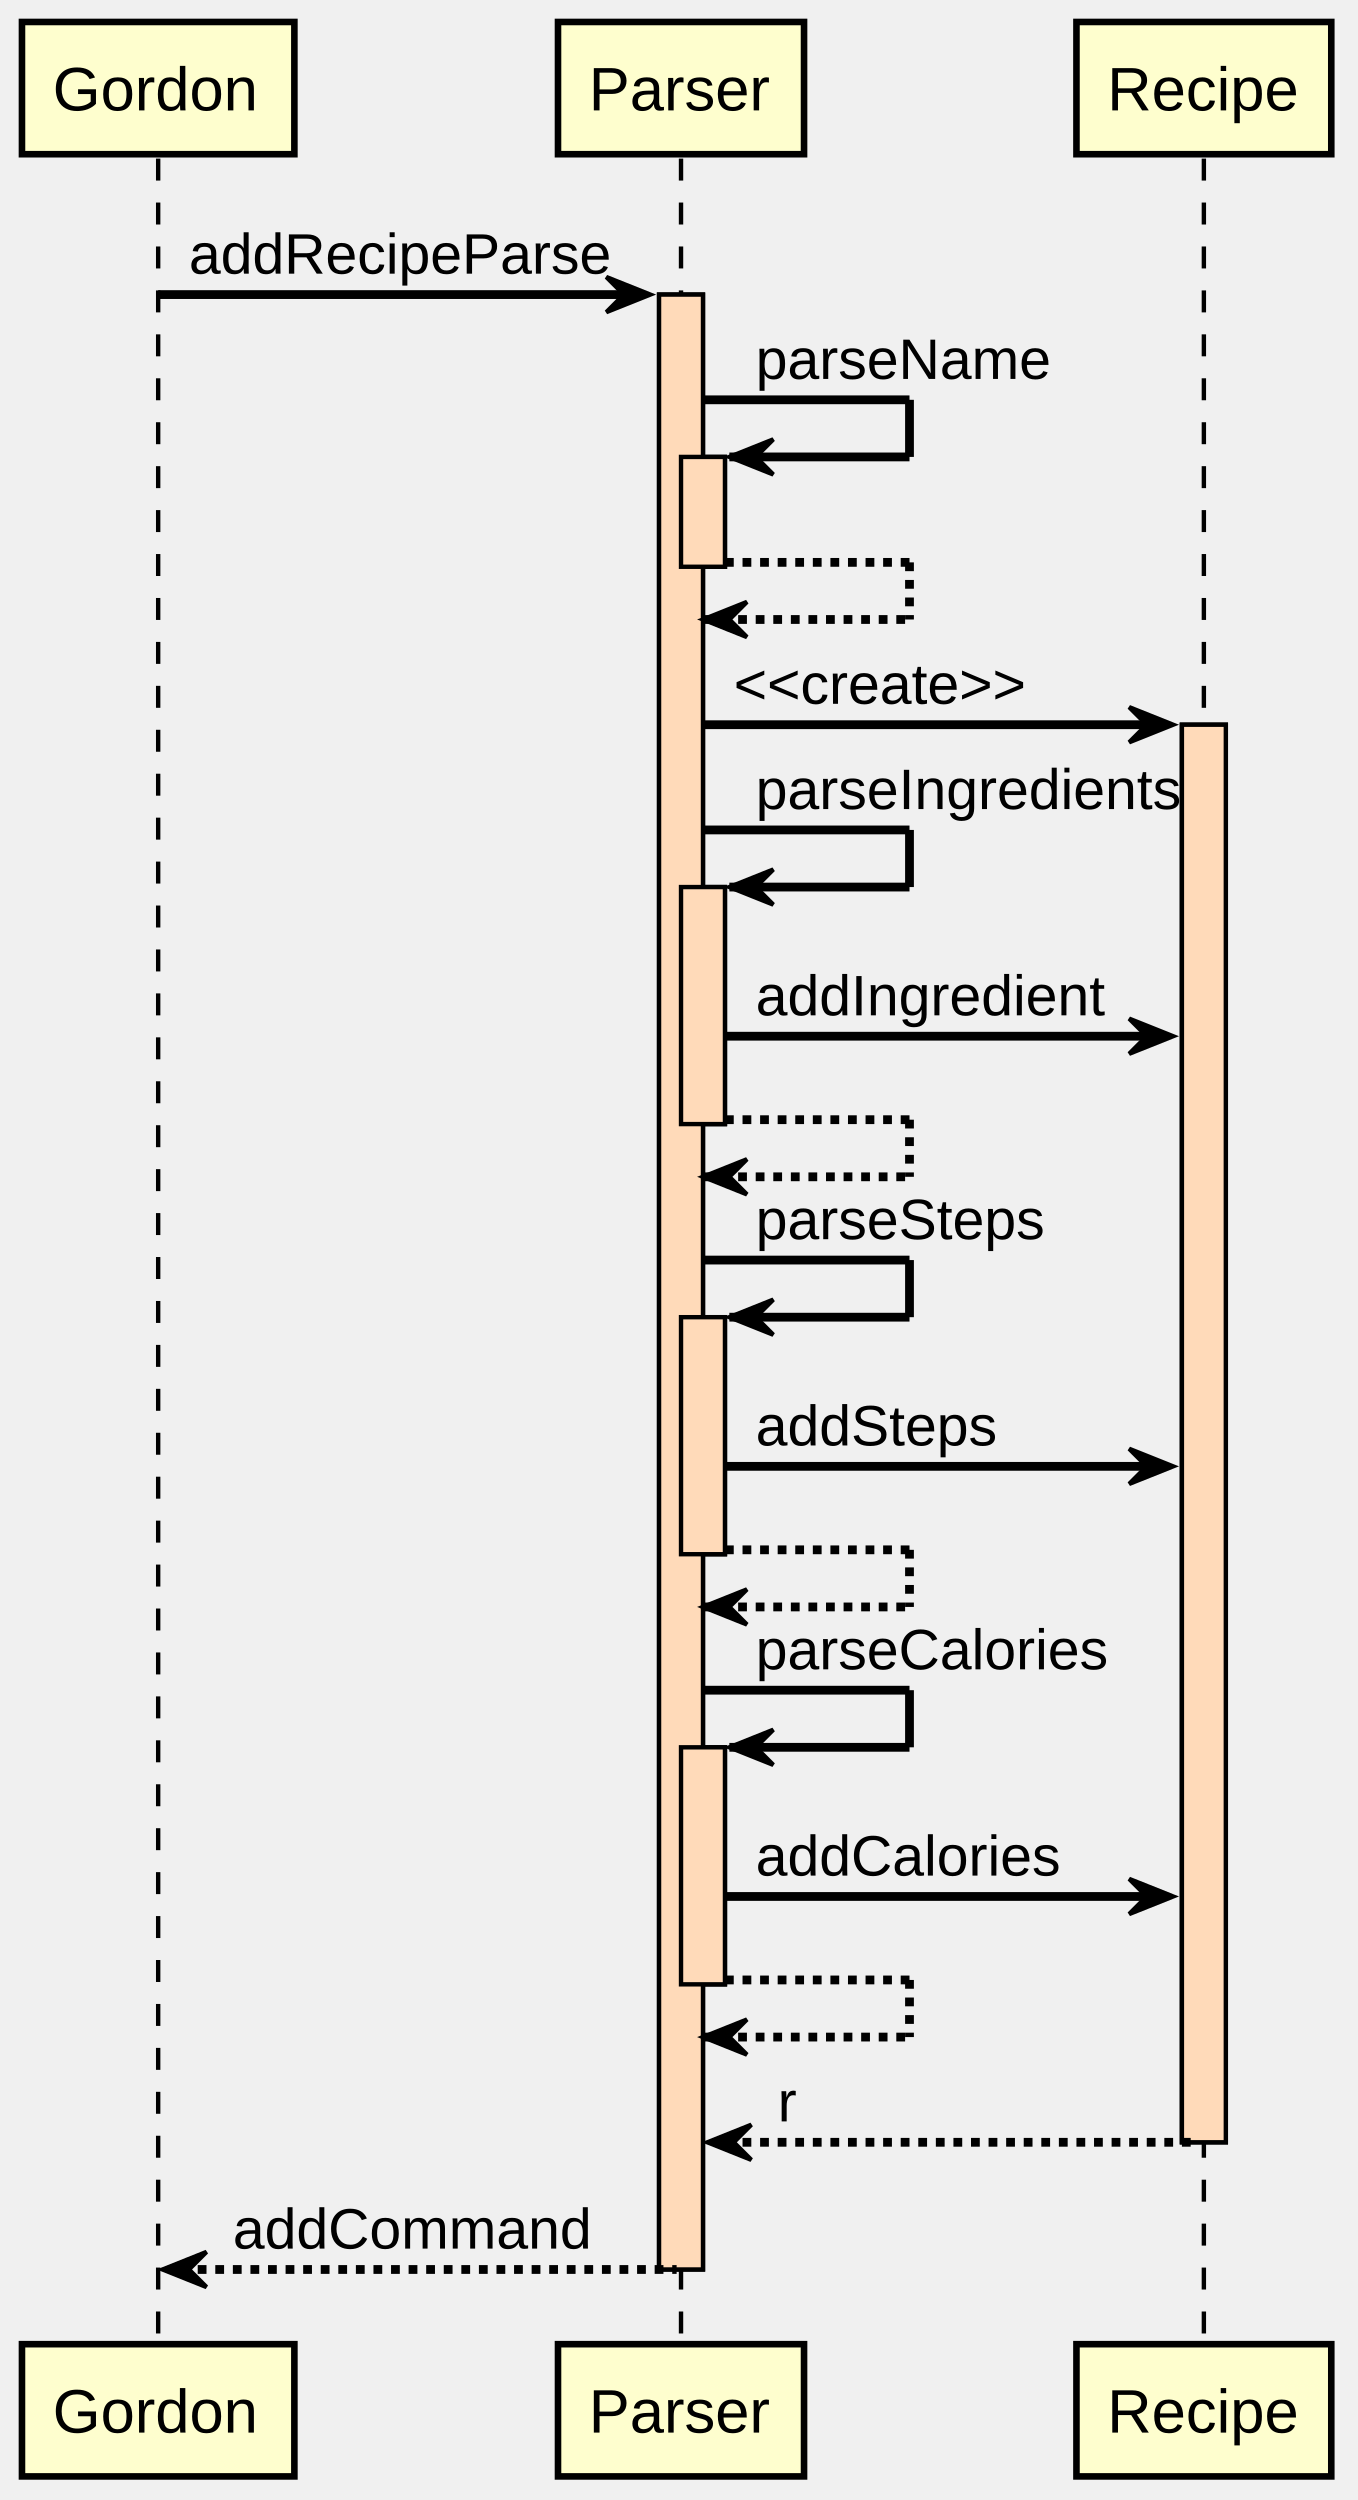
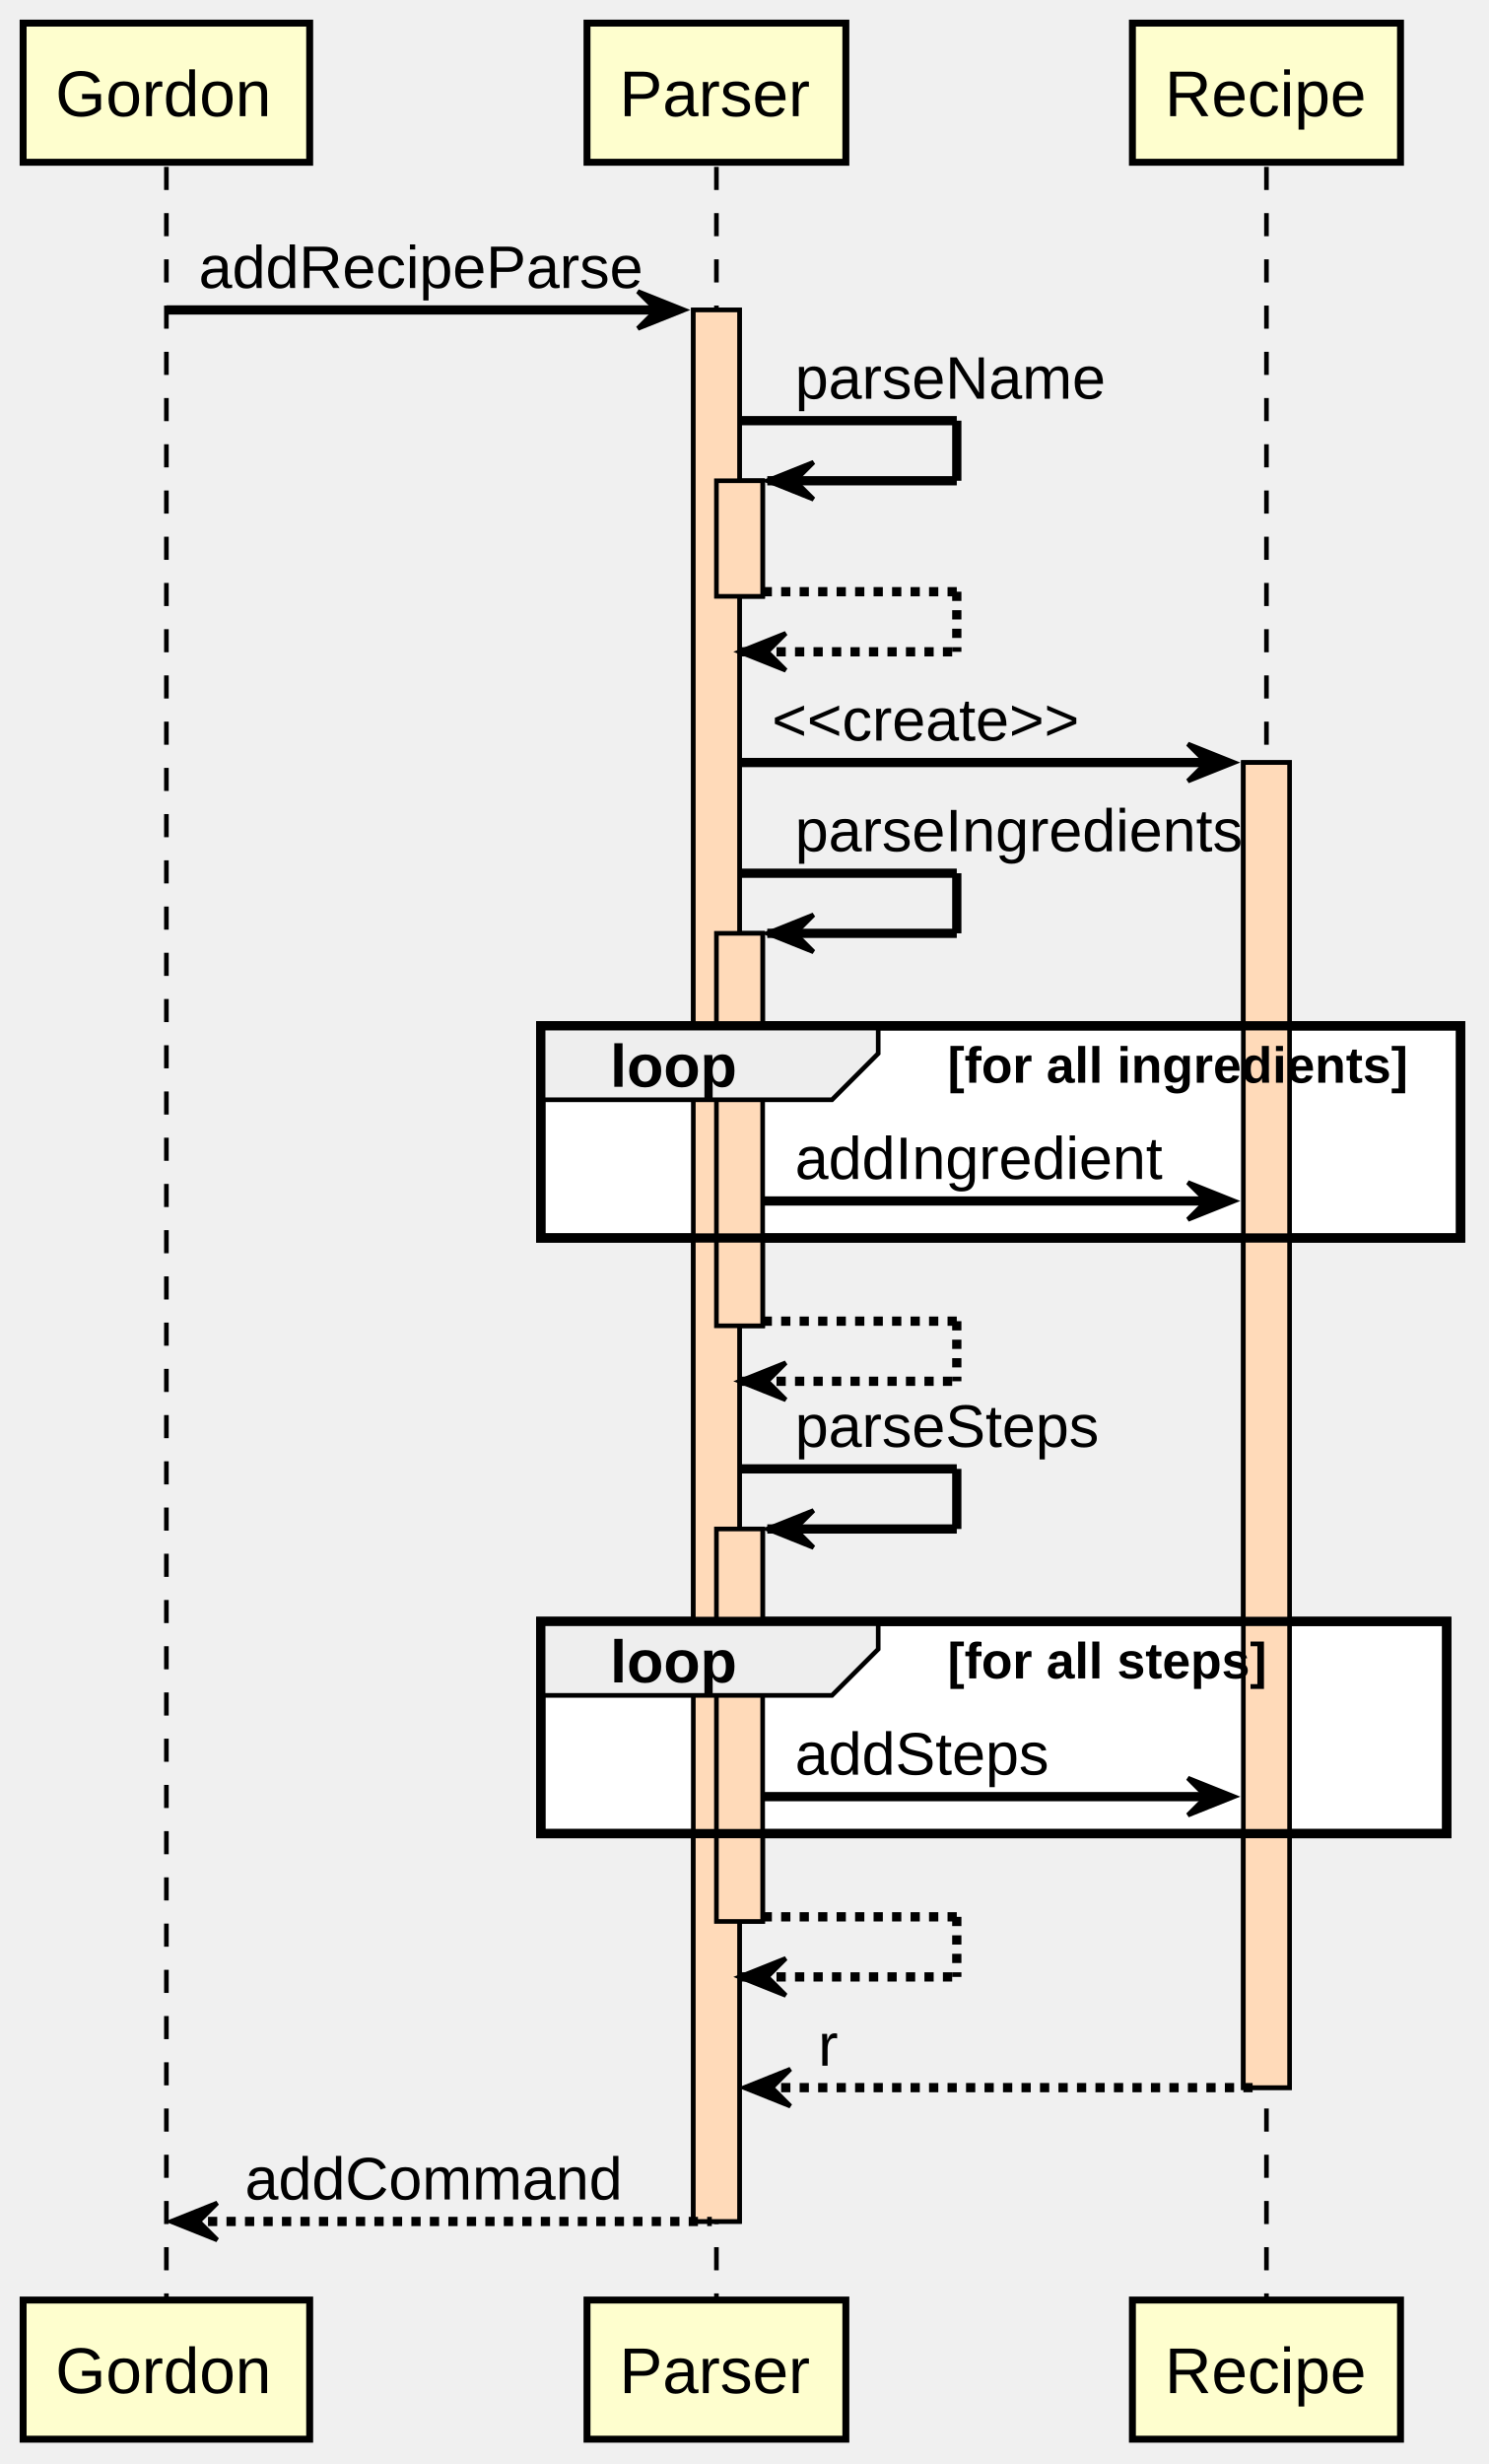
- <svg xmlns="http://www.w3.org/2000/svg" contentScriptType="application/ecmascript" contentStyleType="text/css" height="569px" preserveAspectRatio="none" style="width:309px;height:569px;background:#FFFFFF;" version="1.1" viewBox="0 0 309 569" width="309px" zoomAndPan="magnify">
+ <svg xmlns="http://www.w3.org/2000/svg" contentScriptType="application/ecmascript" contentStyleType="text/css" height="533px" preserveAspectRatio="none" style="width:322px;height:533px;background:#FFFFFF;" version="1.1" viewBox="0 0 322 533" width="322px" zoomAndPan="magnify">
  <defs />
  <g>
-     <rect fill="#FFDAB9" height="449.487" style="stroke:#000000;stroke-width:1.0;" width="10" x="150" y="67.047" />
+     <rect fill="#FFDAB9" height="413.487" style="stroke:#000000;stroke-width:1.0;" width="10" x="150" y="67.047" />
    <rect fill="#FFDAB9" height="25" style="stroke:#000000;stroke-width:1.0;" width="10" x="155" y="103.996" />
-     <rect fill="#FFDAB9" height="53.949" style="stroke:#000000;stroke-width:1.0;" width="10" x="155" y="201.894" />
-     <rect fill="#FFDAB9" height="53.949" style="stroke:#000000;stroke-width:1.0;" width="10" x="155" y="299.791" />
-     <rect fill="#FFDAB9" height="53.949" style="stroke:#000000;stroke-width:1.0;" width="10" x="155" y="397.688" />
-     <rect fill="#FFDAB9" height="322.641" style="stroke:#000000;stroke-width:1.0;" width="10" x="269" y="164.945" />
-     <line style="stroke:#000000;stroke-width:1.0;stroke-dasharray:5.0,5.0;" x1="36" x2="36" y1="36.099" y2="534.535" />
-     <line style="stroke:#000000;stroke-width:1.0;stroke-dasharray:5.0,5.0;" x1="155" x2="155" y1="36.099" y2="534.535" />
-     <line style="stroke:#000000;stroke-width:1.0;stroke-dasharray:5.0,5.0;" x1="274" x2="274" y1="36.099" y2="534.535" />
+     <rect fill="#FFDAB9" height="84.897" style="stroke:#000000;stroke-width:1.0;" width="10" x="155" y="201.894" />
+     <rect fill="#FFDAB9" height="84.897" style="stroke:#000000;stroke-width:1.0;" width="10" x="155" y="330.74" />
+     <rect fill="#FFDAB9" height="286.641" style="stroke:#000000;stroke-width:1.0;" width="10" x="269" y="164.945" />
+     <rect fill="#FFFFFF" height="45.898" style="stroke:#000000;stroke-width:2.0;" width="199" x="117" y="221.894" />
+     <rect fill="#FFFFFF" height="45.898" style="stroke:#000000;stroke-width:2.0;" width="196" x="117" y="350.74" />
+     <line style="stroke:#000000;stroke-width:1.0;stroke-dasharray:5.0,5.0;" x1="36" x2="36" y1="36.099" y2="498.535" />
+     <line style="stroke:#000000;stroke-width:1.0;stroke-dasharray:5.0,5.0;" x1="155" x2="155" y1="36.099" y2="498.535" />
+     <line style="stroke:#000000;stroke-width:1.0;stroke-dasharray:5.0,5.0;" x1="274" x2="274" y1="36.099" y2="498.535" />
    <rect fill="#FEFECE" height="30.099" style="stroke:#000000;stroke-width:1.5;" width="62" x="5" y="5" />
    <text fill="#000000" font-family="Arial" font-size="14" lengthAdjust="spacing" textLength="48" x="12" y="25.132">Gordon</text>
-     <rect fill="#FEFECE" height="30.099" style="stroke:#000000;stroke-width:1.5;" width="62" x="5" y="533.535" />
-     <text fill="#000000" font-family="Arial" font-size="14" lengthAdjust="spacing" textLength="48" x="12" y="553.667">Gordon</text>
+     <rect fill="#FEFECE" height="30.099" style="stroke:#000000;stroke-width:1.5;" width="62" x="5" y="497.535" />
+     <text fill="#000000" font-family="Arial" font-size="14" lengthAdjust="spacing" textLength="48" x="12" y="517.667">Gordon</text>
    <rect fill="#FEFECE" height="30.099" style="stroke:#000000;stroke-width:1.5;" width="56" x="127" y="5" />
    <text fill="#000000" font-family="Arial" font-size="14" lengthAdjust="spacing" textLength="42" x="134" y="25.132">Parser</text>
-     <rect fill="#FEFECE" height="30.099" style="stroke:#000000;stroke-width:1.5;" width="56" x="127" y="533.535" />
-     <text fill="#000000" font-family="Arial" font-size="14" lengthAdjust="spacing" textLength="42" x="134" y="553.667">Parser</text>
+     <rect fill="#FEFECE" height="30.099" style="stroke:#000000;stroke-width:1.5;" width="56" x="127" y="497.535" />
+     <text fill="#000000" font-family="Arial" font-size="14" lengthAdjust="spacing" textLength="42" x="134" y="517.667">Parser</text>
    <rect fill="#FEFECE" height="30.099" style="stroke:#000000;stroke-width:1.5;" width="58" x="245" y="5" />
    <text fill="#000000" font-family="Arial" font-size="14" lengthAdjust="spacing" textLength="44" x="252" y="25.132">Recipe</text>
-     <rect fill="#FEFECE" height="30.099" style="stroke:#000000;stroke-width:1.5;" width="58" x="245" y="533.535" />
-     <text fill="#000000" font-family="Arial" font-size="14" lengthAdjust="spacing" textLength="44" x="252" y="553.667">Recipe</text>
-     <rect fill="#FFDAB9" height="449.487" style="stroke:#000000;stroke-width:1.0;" width="10" x="150" y="67.047" />
+     <rect fill="#FEFECE" height="30.099" style="stroke:#000000;stroke-width:1.5;" width="58" x="245" y="497.535" />
+     <text fill="#000000" font-family="Arial" font-size="14" lengthAdjust="spacing" textLength="44" x="252" y="517.667">Recipe</text>
+     <rect fill="#FFDAB9" height="413.487" style="stroke:#000000;stroke-width:1.0;" width="10" x="150" y="67.047" />
    <rect fill="#FFDAB9" height="25" style="stroke:#000000;stroke-width:1.0;" width="10" x="155" y="103.996" />
-     <rect fill="#FFDAB9" height="53.949" style="stroke:#000000;stroke-width:1.0;" width="10" x="155" y="201.894" />
-     <rect fill="#FFDAB9" height="53.949" style="stroke:#000000;stroke-width:1.0;" width="10" x="155" y="299.791" />
-     <rect fill="#FFDAB9" height="53.949" style="stroke:#000000;stroke-width:1.0;" width="10" x="155" y="397.688" />
-     <rect fill="#FFDAB9" height="322.641" style="stroke:#000000;stroke-width:1.0;" width="10" x="269" y="164.945" />
+     <rect fill="#FFDAB9" height="84.897" style="stroke:#000000;stroke-width:1.0;" width="10" x="155" y="201.894" />
+     <rect fill="#FFDAB9" height="84.897" style="stroke:#000000;stroke-width:1.0;" width="10" x="155" y="330.74" />
+     <rect fill="#FFDAB9" height="286.641" style="stroke:#000000;stroke-width:1.0;" width="10" x="269" y="164.945" />
    <polygon fill="#000000" points="138,63.047,148,67.047,138,71.047,142,67.047" style="stroke:#000000;stroke-width:1.0;" />
    <line style="stroke:#000000;stroke-width:2.0;" x1="36" x2="144" y1="67.047" y2="67.047" />
    <text fill="#000000" font-family="Arial" font-size="13" lengthAdjust="spacing" textLength="95" x="43" y="62.292">addRecipeParse</text>
    <line style="stroke:#000000;stroke-width:2.0;" x1="160" x2="207" y1="90.996" y2="90.996" />
    <line style="stroke:#000000;stroke-width:2.0;" x1="207" x2="207" y1="90.996" y2="103.996" />
    <line style="stroke:#000000;stroke-width:2.0;" x1="166" x2="207" y1="103.996" y2="103.996" />
    <polygon fill="#000000" points="176,99.996,166,103.996,176,107.996,172,103.996" style="stroke:#000000;stroke-width:1.0;" />
    <text fill="#000000" font-family="Arial" font-size="13" lengthAdjust="spacing" textLength="66" x="172" y="86.241">parseName</text>
    <line style="stroke:#000000;stroke-width:2.0;stroke-dasharray:2.0,2.0;" x1="165" x2="207" y1="127.996" y2="127.996" />
    <line style="stroke:#000000;stroke-width:2.0;stroke-dasharray:2.0,2.0;" x1="207" x2="207" y1="127.996" y2="140.996" />
    <line style="stroke:#000000;stroke-width:2.0;stroke-dasharray:2.0,2.0;" x1="160" x2="207" y1="140.996" y2="140.996" />
    <polygon fill="#000000" points="170,136.996,160,140.996,170,144.996,166,140.996" style="stroke:#000000;stroke-width:1.0;" />
    <polygon fill="#000000" points="257,160.945,267,164.945,257,168.945,261,164.945" style="stroke:#000000;stroke-width:1.0;" />
    <line style="stroke:#000000;stroke-width:2.0;" x1="160" x2="263" y1="164.945" y2="164.945" />
    <text fill="#000000" font-family="Arial" font-size="13" lengthAdjust="spacing" textLength="68" x="167" y="160.19">&lt;&lt;create&gt;&gt;</text>
    <line style="stroke:#000000;stroke-width:2.0;" x1="160" x2="207" y1="188.894" y2="188.894" />
    <line style="stroke:#000000;stroke-width:2.0;" x1="207" x2="207" y1="188.894" y2="201.894" />
    <line style="stroke:#000000;stroke-width:2.0;" x1="166" x2="207" y1="201.894" y2="201.894" />
    <polygon fill="#000000" points="176,197.894,166,201.894,176,205.894,172,201.894" style="stroke:#000000;stroke-width:1.0;" />
    <text fill="#000000" font-family="Arial" font-size="13" lengthAdjust="spacing" textLength="95" x="172" y="184.139">parseIngredients</text>
-     <polygon fill="#000000" points="257,231.842,267,235.842,257,239.842,261,235.842" style="stroke:#000000;stroke-width:1.0;" />
-     <line style="stroke:#000000;stroke-width:2.0;" x1="165" x2="263" y1="235.842" y2="235.842" />
-     <text fill="#000000" font-family="Arial" font-size="13" lengthAdjust="spacing" textLength="77" x="172" y="231.087">addIngredient</text>
-     <line style="stroke:#000000;stroke-width:2.0;stroke-dasharray:2.0,2.0;" x1="165" x2="207" y1="254.842" y2="254.842" />
-     <line style="stroke:#000000;stroke-width:2.0;stroke-dasharray:2.0,2.0;" x1="207" x2="207" y1="254.842" y2="267.842" />
-     <line style="stroke:#000000;stroke-width:2.0;stroke-dasharray:2.0,2.0;" x1="160" x2="207" y1="267.842" y2="267.842" />
-     <polygon fill="#000000" points="170,263.842,160,267.842,170,271.842,166,267.842" style="stroke:#000000;stroke-width:1.0;" />
-     <line style="stroke:#000000;stroke-width:2.0;" x1="160" x2="207" y1="286.791" y2="286.791" />
-     <line style="stroke:#000000;stroke-width:2.0;" x1="207" x2="207" y1="286.791" y2="299.791" />
-     <line style="stroke:#000000;stroke-width:2.0;" x1="166" x2="207" y1="299.791" y2="299.791" />
-     <polygon fill="#000000" points="176,295.791,166,299.791,176,303.791,172,299.791" style="stroke:#000000;stroke-width:1.0;" />
-     <text fill="#000000" font-family="Arial" font-size="13" lengthAdjust="spacing" textLength="66" x="172" y="282.036">parseSteps</text>
-     <polygon fill="#000000" points="257,329.74,267,333.74,257,337.74,261,333.74" style="stroke:#000000;stroke-width:1.0;" />
-     <line style="stroke:#000000;stroke-width:2.0;" x1="165" x2="263" y1="333.74" y2="333.74" />
-     <text fill="#000000" font-family="Arial" font-size="13" lengthAdjust="spacing" textLength="55" x="172" y="328.985">addSteps</text>
-     <line style="stroke:#000000;stroke-width:2.0;stroke-dasharray:2.0,2.0;" x1="165" x2="207" y1="352.74" y2="352.74" />
-     <line style="stroke:#000000;stroke-width:2.0;stroke-dasharray:2.0,2.0;" x1="207" x2="207" y1="352.74" y2="365.74" />
-     <line style="stroke:#000000;stroke-width:2.0;stroke-dasharray:2.0,2.0;" x1="160" x2="207" y1="365.74" y2="365.74" />
-     <polygon fill="#000000" points="170,361.74,160,365.74,170,369.74,166,365.74" style="stroke:#000000;stroke-width:1.0;" />
-     <line style="stroke:#000000;stroke-width:2.0;" x1="160" x2="207" y1="384.688" y2="384.688" />
-     <line style="stroke:#000000;stroke-width:2.0;" x1="207" x2="207" y1="384.688" y2="397.688" />
-     <line style="stroke:#000000;stroke-width:2.0;" x1="166" x2="207" y1="397.688" y2="397.688" />
-     <polygon fill="#000000" points="176,393.688,166,397.688,176,401.688,172,397.688" style="stroke:#000000;stroke-width:1.0;" />
-     <text fill="#000000" font-family="Arial" font-size="13" lengthAdjust="spacing" textLength="79" x="172" y="379.934">parseCalories</text>
-     <polygon fill="#000000" points="257,427.637,267,431.637,257,435.637,261,431.637" style="stroke:#000000;stroke-width:1.0;" />
-     <line style="stroke:#000000;stroke-width:2.0;" x1="165" x2="263" y1="431.637" y2="431.637" />
-     <text fill="#000000" font-family="Arial" font-size="13" lengthAdjust="spacing" textLength="68" x="172" y="426.882">addCalories</text>
-     <line style="stroke:#000000;stroke-width:2.0;stroke-dasharray:2.0,2.0;" x1="165" x2="207" y1="450.637" y2="450.637" />
-     <line style="stroke:#000000;stroke-width:2.0;stroke-dasharray:2.0,2.0;" x1="207" x2="207" y1="450.637" y2="463.637" />
-     <line style="stroke:#000000;stroke-width:2.0;stroke-dasharray:2.0,2.0;" x1="160" x2="207" y1="463.637" y2="463.637" />
-     <polygon fill="#000000" points="170,459.637,160,463.637,170,467.637,166,463.637" style="stroke:#000000;stroke-width:1.0;" />
-     <polygon fill="#000000" points="171,483.586,161,487.586,171,491.586,167,487.586" style="stroke:#000000;stroke-width:1.0;" />
-     <line style="stroke:#000000;stroke-width:2.0;stroke-dasharray:2.0,2.0;" x1="165" x2="273" y1="487.586" y2="487.586" />
-     <text fill="#000000" font-family="Arial" font-size="13" lengthAdjust="spacing" textLength="4" x="177" y="482.831">r</text>
-     <polygon fill="#000000" points="47,512.535,37,516.535,47,520.535,43,516.535" style="stroke:#000000;stroke-width:1.0;" />
-     <line style="stroke:#000000;stroke-width:2.0;stroke-dasharray:2.0,2.0;" x1="41" x2="154" y1="516.535" y2="516.535" />
-     <text fill="#000000" font-family="Arial" font-size="13" lengthAdjust="spacing" textLength="80" x="53" y="511.78">addCommand</text>
+     <path d="M117,221.894 L190,221.894 L190,227.894 L180,237.894 L117,237.894 L117,221.894 " fill="#EEEEEE" style="stroke:#000000;stroke-width:1.0;" />
+     <rect fill="none" height="45.898" style="stroke:#000000;stroke-width:2.0;" width="199" x="117" y="221.894" />
+     <text fill="#000000" font-family="Arial" font-size="13" font-weight="bold" lengthAdjust="spacing" textLength="28" x="132" y="235.087">loop</text>
+     <text fill="#000000" font-family="Arial" font-size="11" font-weight="bold" lengthAdjust="spacing" textLength="106" x="205" y="234.211">[for all ingredients]</text>
+     <polygon fill="#000000" points="257,255.791,267,259.791,257,263.791,261,259.791" style="stroke:#000000;stroke-width:1.0;" />
+     <line style="stroke:#000000;stroke-width:2.0;" x1="165" x2="263" y1="259.791" y2="259.791" />
+     <text fill="#000000" font-family="Arial" font-size="13" lengthAdjust="spacing" textLength="77" x="172" y="255.036">addIngredient</text>
+     <line style="stroke:#000000;stroke-width:2.0;stroke-dasharray:2.0,2.0;" x1="165" x2="207" y1="285.791" y2="285.791" />
+     <line style="stroke:#000000;stroke-width:2.0;stroke-dasharray:2.0,2.0;" x1="207" x2="207" y1="285.791" y2="298.791" />
+     <line style="stroke:#000000;stroke-width:2.0;stroke-dasharray:2.0,2.0;" x1="160" x2="207" y1="298.791" y2="298.791" />
+     <polygon fill="#000000" points="170,294.791,160,298.791,170,302.791,166,298.791" style="stroke:#000000;stroke-width:1.0;" />
+     <line style="stroke:#000000;stroke-width:2.0;" x1="160" x2="207" y1="317.74" y2="317.74" />
+     <line style="stroke:#000000;stroke-width:2.0;" x1="207" x2="207" y1="317.74" y2="330.74" />
+     <line style="stroke:#000000;stroke-width:2.0;" x1="166" x2="207" y1="330.74" y2="330.74" />
+     <polygon fill="#000000" points="176,326.74,166,330.74,176,334.74,172,330.74" style="stroke:#000000;stroke-width:1.0;" />
+     <text fill="#000000" font-family="Arial" font-size="13" lengthAdjust="spacing" textLength="66" x="172" y="312.985">parseSteps</text>
+     <path d="M117,350.74 L190,350.74 L190,356.74 L180,366.74 L117,366.74 L117,350.74 " fill="#EEEEEE" style="stroke:#000000;stroke-width:1.0;" />
+     <rect fill="none" height="45.898" style="stroke:#000000;stroke-width:2.0;" width="196" x="117" y="350.74" />
+     <text fill="#000000" font-family="Arial" font-size="13" font-weight="bold" lengthAdjust="spacing" textLength="28" x="132" y="363.934">loop</text>
+     <text fill="#000000" font-family="Arial" font-size="11" font-weight="bold" lengthAdjust="spacing" textLength="74" x="205" y="363.058">[for all steps]</text>
+     <polygon fill="#000000" points="257,384.637,267,388.637,257,392.637,261,388.637" style="stroke:#000000;stroke-width:1.0;" />
+     <line style="stroke:#000000;stroke-width:2.0;" x1="165" x2="263" y1="388.637" y2="388.637" />
+     <text fill="#000000" font-family="Arial" font-size="13" lengthAdjust="spacing" textLength="55" x="172" y="383.882">addSteps</text>
+     <line style="stroke:#000000;stroke-width:2.0;stroke-dasharray:2.0,2.0;" x1="165" x2="207" y1="414.637" y2="414.637" />
+     <line style="stroke:#000000;stroke-width:2.0;stroke-dasharray:2.0,2.0;" x1="207" x2="207" y1="414.637" y2="427.637" />
+     <line style="stroke:#000000;stroke-width:2.0;stroke-dasharray:2.0,2.0;" x1="160" x2="207" y1="427.637" y2="427.637" />
+     <polygon fill="#000000" points="170,423.637,160,427.637,170,431.637,166,427.637" style="stroke:#000000;stroke-width:1.0;" />
+     <polygon fill="#000000" points="171,447.586,161,451.586,171,455.586,167,451.586" style="stroke:#000000;stroke-width:1.0;" />
+     <line style="stroke:#000000;stroke-width:2.0;stroke-dasharray:2.0,2.0;" x1="165" x2="273" y1="451.586" y2="451.586" />
+     <text fill="#000000" font-family="Arial" font-size="13" lengthAdjust="spacing" textLength="4" x="177" y="446.831">r</text>
+     <polygon fill="#000000" points="47,476.535,37,480.535,47,484.535,43,480.535" style="stroke:#000000;stroke-width:1.0;" />
+     <line style="stroke:#000000;stroke-width:2.0;stroke-dasharray:2.0,2.0;" x1="41" x2="154" y1="480.535" y2="480.535" />
+     <text fill="#000000" font-family="Arial" font-size="13" lengthAdjust="spacing" textLength="80" x="53" y="475.78">addCommand</text>
  </g>
</svg>
